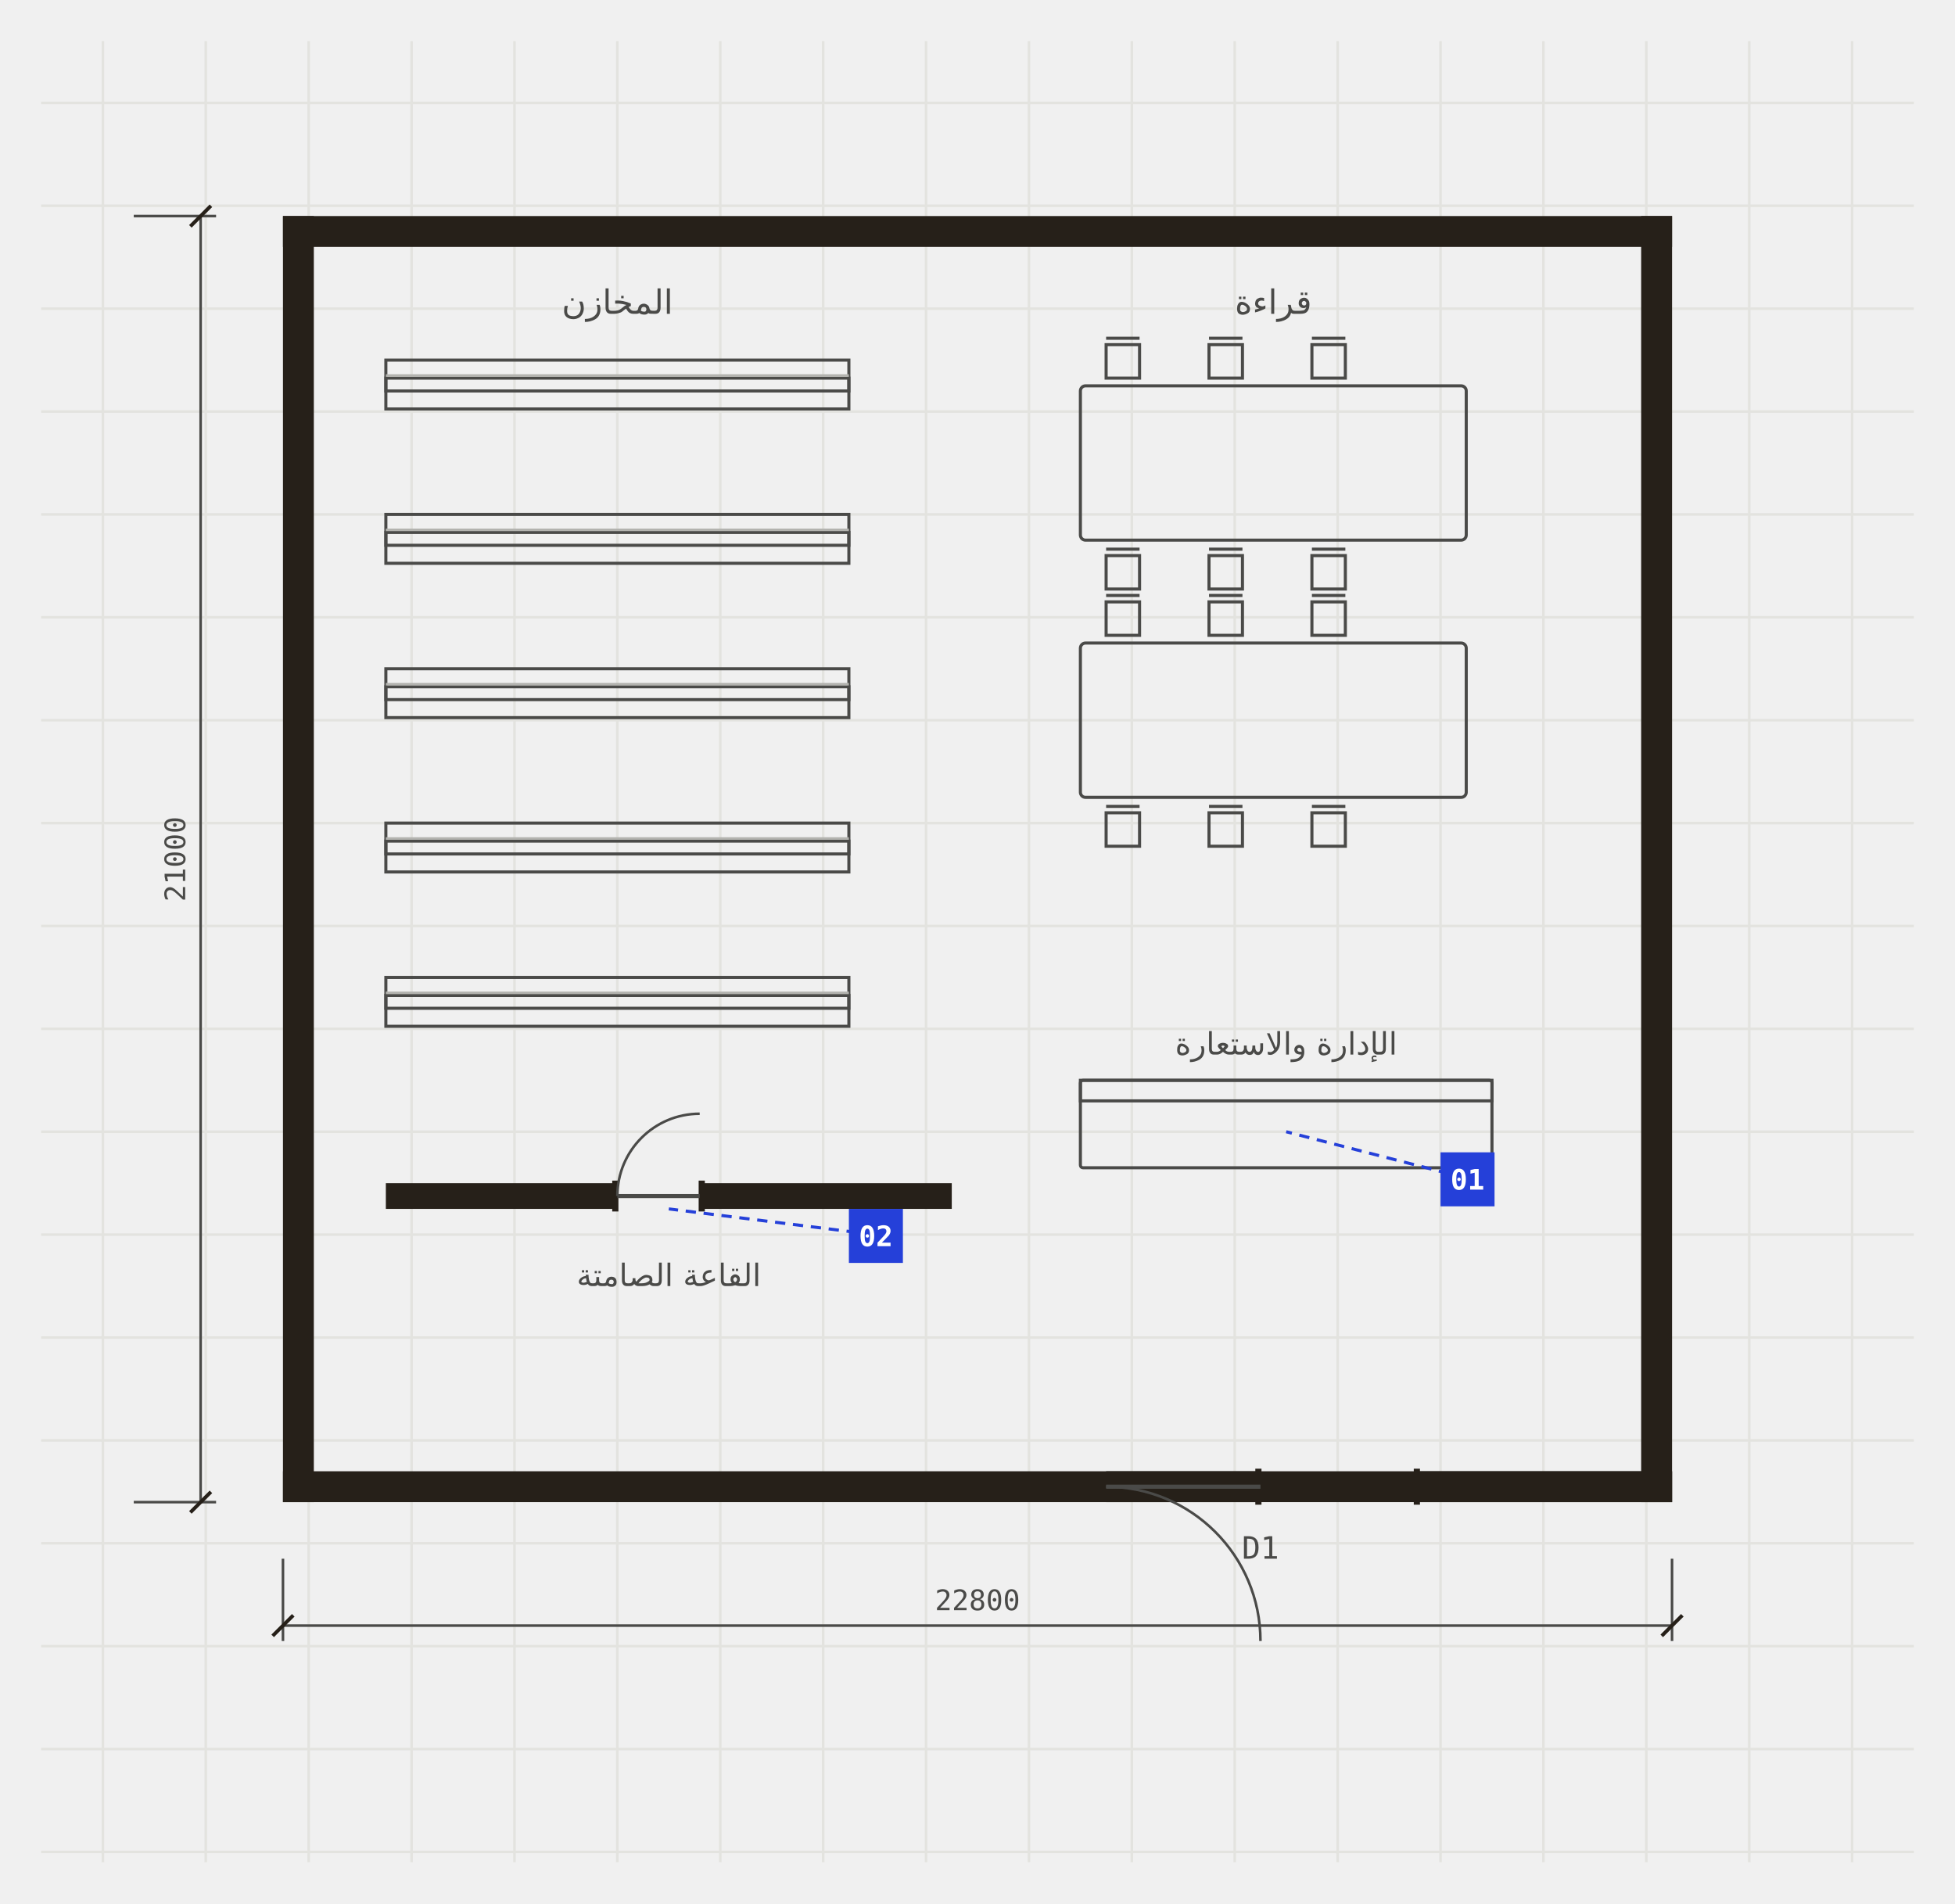
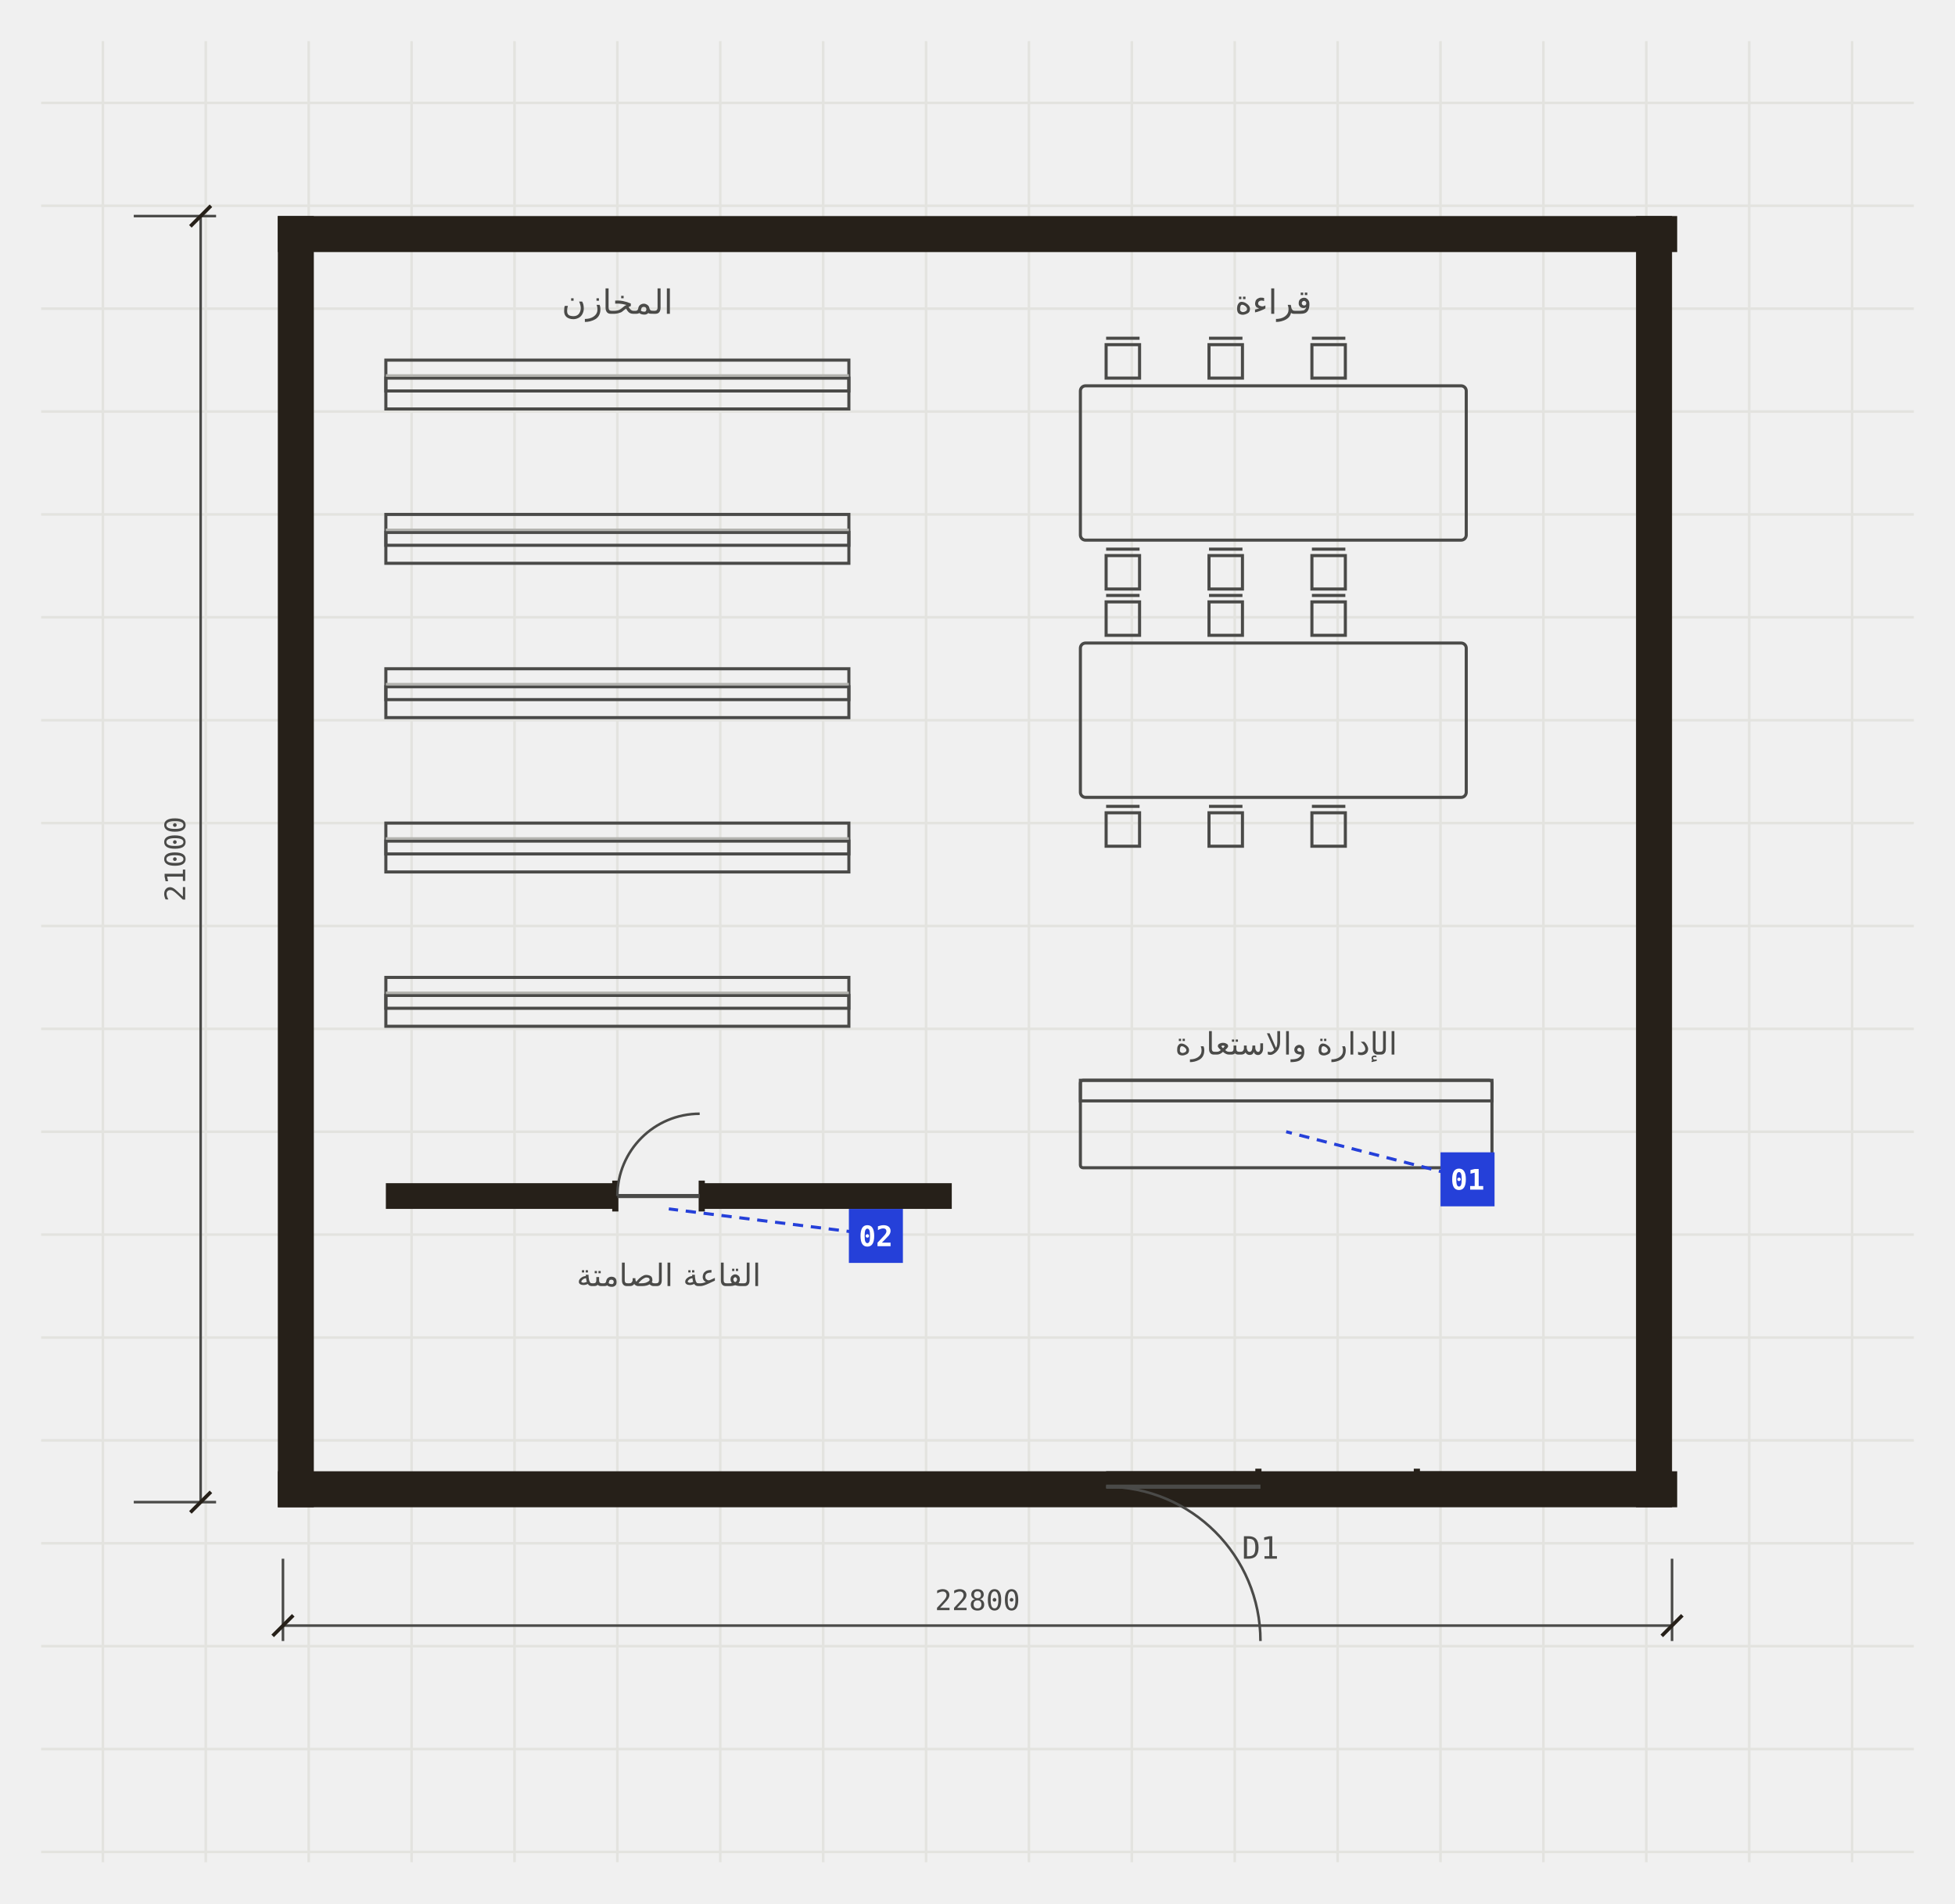
<svg xmlns="http://www.w3.org/2000/svg" viewBox="0 0 760 740" role="img" aria-label="مخطط المكتبة">
  <rect width="760" height="740" fill="none" />
  <g opacity="0.55">
    <line x1="40" y1="16" x2="40" y2="724" stroke="#d9d8d2" stroke-width="1" />
    <line x1="80" y1="16" x2="80" y2="724" stroke="#d9d8d2" stroke-width="1" />
    <line x1="120" y1="16" x2="120" y2="724" stroke="#d9d8d2" stroke-width="1" />
    <line x1="160" y1="16" x2="160" y2="724" stroke="#d9d8d2" stroke-width="1" />
    <line x1="200" y1="16" x2="200" y2="724" stroke="#d9d8d2" stroke-width="1" />
    <line x1="240" y1="16" x2="240" y2="724" stroke="#d9d8d2" stroke-width="1" />
    <line x1="280" y1="16" x2="280" y2="724" stroke="#d9d8d2" stroke-width="1" />
    <line x1="320" y1="16" x2="320" y2="724" stroke="#d9d8d2" stroke-width="1" />
    <line x1="360" y1="16" x2="360" y2="724" stroke="#d9d8d2" stroke-width="1" />
    <line x1="400" y1="16" x2="400" y2="724" stroke="#d9d8d2" stroke-width="1" />
    <line x1="440" y1="16" x2="440" y2="724" stroke="#d9d8d2" stroke-width="1" />
    <line x1="480" y1="16" x2="480" y2="724" stroke="#d9d8d2" stroke-width="1" />
    <line x1="520" y1="16" x2="520" y2="724" stroke="#d9d8d2" stroke-width="1" />
    <line x1="560" y1="16" x2="560" y2="724" stroke="#d9d8d2" stroke-width="1" />
    <line x1="600" y1="16" x2="600" y2="724" stroke="#d9d8d2" stroke-width="1" />
    <line x1="640" y1="16" x2="640" y2="724" stroke="#d9d8d2" stroke-width="1" />
    <line x1="680" y1="16" x2="680" y2="724" stroke="#d9d8d2" stroke-width="1" />
    <line x1="720" y1="16" x2="720" y2="724" stroke="#d9d8d2" stroke-width="1" />
    <line x1="16" y1="40" x2="744" y2="40" stroke="#d9d8d2" stroke-width="1" />
    <line x1="16" y1="80" x2="744" y2="80" stroke="#d9d8d2" stroke-width="1" />
    <line x1="16" y1="120" x2="744" y2="120" stroke="#d9d8d2" stroke-width="1" />
    <line x1="16" y1="160" x2="744" y2="160" stroke="#d9d8d2" stroke-width="1" />
    <line x1="16" y1="200" x2="744" y2="200" stroke="#d9d8d2" stroke-width="1" />
    <line x1="16" y1="240" x2="744" y2="240" stroke="#d9d8d2" stroke-width="1" />
    <line x1="16" y1="280" x2="744" y2="280" stroke="#d9d8d2" stroke-width="1" />
    <line x1="16" y1="320" x2="744" y2="320" stroke="#d9d8d2" stroke-width="1" />
    <line x1="16" y1="360" x2="744" y2="360" stroke="#d9d8d2" stroke-width="1" />
    <line x1="16" y1="400" x2="744" y2="400" stroke="#d9d8d2" stroke-width="1" />
    <line x1="16" y1="440" x2="744" y2="440" stroke="#d9d8d2" stroke-width="1" />
    <line x1="16" y1="480" x2="744" y2="480" stroke="#d9d8d2" stroke-width="1" />
    <line x1="16" y1="520" x2="744" y2="520" stroke="#d9d8d2" stroke-width="1" />
    <line x1="16" y1="560" x2="744" y2="560" stroke="#d9d8d2" stroke-width="1" />
    <line x1="16" y1="600" x2="744" y2="600" stroke="#d9d8d2" stroke-width="1" />
    <line x1="16" y1="640" x2="744" y2="640" stroke="#d9d8d2" stroke-width="1" />
    <line x1="16" y1="680" x2="744" y2="680" stroke="#d9d8d2" stroke-width="1" />
    <line x1="16" y1="720" x2="744" y2="720" stroke="#d9d8d2" stroke-width="1" />
  </g>
-   <rect x="110.0" y="84.0" width="540.0" height="12.0" fill="#262019" />
-   <rect x="110.0" y="84.0" width="12.0" height="500.0" fill="#262019" />
-   <rect x="638.0" y="84.0" width="12.0" height="500.0" fill="#262019" />
-   <rect x="110.0" y="572.0" width="540.0" height="12.0" fill="#262019" />
+   <rect x="108.0" y="84.0" width="544.0" height="14.0" fill="#262019" />
+   <rect x="108.0" y="84.0" width="14.0" height="502.0" fill="#262019" />
+   <rect x="636.0" y="84.0" width="14.0" height="502.0" fill="#262019" />
+   <rect x="108.0" y="572.0" width="544.0" height="14.0" fill="#262019" />
  <rect x="150" y="140" width="180" height="12" rx="0" fill="none" stroke="#4a4a48" stroke-width="1.2" />
  <rect x="150" y="147" width="180" height="12" rx="0" fill="none" stroke="#4a4a48" stroke-width="1.2" />
  <line x1="150" y1="146" x2="330" y2="146" stroke="#b3b3af" stroke-width="1" />
  <rect x="150" y="200" width="180" height="12" rx="0" fill="none" stroke="#4a4a48" stroke-width="1.2" />
  <rect x="150" y="207" width="180" height="12" rx="0" fill="none" stroke="#4a4a48" stroke-width="1.2" />
  <line x1="150" y1="206" x2="330" y2="206" stroke="#b3b3af" stroke-width="1" />
  <rect x="150" y="260" width="180" height="12" rx="0" fill="none" stroke="#4a4a48" stroke-width="1.2" />
  <rect x="150" y="267" width="180" height="12" rx="0" fill="none" stroke="#4a4a48" stroke-width="1.2" />
  <line x1="150" y1="266" x2="330" y2="266" stroke="#b3b3af" stroke-width="1" />
  <rect x="150" y="320" width="180" height="12" rx="0" fill="none" stroke="#4a4a48" stroke-width="1.2" />
  <rect x="150" y="327" width="180" height="12" rx="0" fill="none" stroke="#4a4a48" stroke-width="1.2" />
  <line x1="150" y1="326" x2="330" y2="326" stroke="#b3b3af" stroke-width="1" />
  <rect x="150" y="380" width="180" height="12" rx="0" fill="none" stroke="#4a4a48" stroke-width="1.2" />
  <rect x="150" y="387" width="180" height="12" rx="0" fill="none" stroke="#4a4a48" stroke-width="1.2" />
  <line x1="150" y1="386" x2="330" y2="386" stroke="#b3b3af" stroke-width="1" />
  <text x="240" y="122" font-family="'IBM Plex Sans Arabic','Alexandria','Segoe UI',sans-serif" font-size="13" fill="#4a4a48" text-anchor="middle">المخازن</text>
  <rect x="420" y="150" width="150" height="60" rx="2" fill="none" stroke="#4a4a48" stroke-width="1.2" />
  <rect x="430" y="134" width="13" height="13" rx="0" fill="none" stroke="#4a4a48" stroke-width="1.2" />
  <line x1="430" y1="131.5" x2="443" y2="131.5" stroke="#4a4a48" stroke-width="1.2" />
  <rect x="470" y="134" width="13" height="13" rx="0" fill="none" stroke="#4a4a48" stroke-width="1.2" />
  <line x1="470" y1="131.5" x2="483" y2="131.5" stroke="#4a4a48" stroke-width="1.2" />
  <rect x="510" y="134" width="13" height="13" rx="0" fill="none" stroke="#4a4a48" stroke-width="1.2" />
  <line x1="510" y1="131.5" x2="523" y2="131.5" stroke="#4a4a48" stroke-width="1.2" />
  <rect x="430" y="216" width="13" height="13" rx="0" fill="none" stroke="#4a4a48" stroke-width="1.2" />
  <line x1="430" y1="213.5" x2="443" y2="213.5" stroke="#4a4a48" stroke-width="1.2" />
  <rect x="470" y="216" width="13" height="13" rx="0" fill="none" stroke="#4a4a48" stroke-width="1.2" />
  <line x1="470" y1="213.5" x2="483" y2="213.5" stroke="#4a4a48" stroke-width="1.2" />
  <rect x="510" y="216" width="13" height="13" rx="0" fill="none" stroke="#4a4a48" stroke-width="1.2" />
  <line x1="510" y1="213.5" x2="523" y2="213.5" stroke="#4a4a48" stroke-width="1.2" />
  <rect x="420" y="250" width="150" height="60" rx="2" fill="none" stroke="#4a4a48" stroke-width="1.2" />
  <rect x="430" y="234" width="13" height="13" rx="0" fill="none" stroke="#4a4a48" stroke-width="1.2" />
  <line x1="430" y1="231.5" x2="443" y2="231.5" stroke="#4a4a48" stroke-width="1.2" />
  <rect x="470" y="234" width="13" height="13" rx="0" fill="none" stroke="#4a4a48" stroke-width="1.2" />
  <line x1="470" y1="231.5" x2="483" y2="231.5" stroke="#4a4a48" stroke-width="1.2" />
  <rect x="510" y="234" width="13" height="13" rx="0" fill="none" stroke="#4a4a48" stroke-width="1.2" />
  <line x1="510" y1="231.5" x2="523" y2="231.5" stroke="#4a4a48" stroke-width="1.2" />
  <rect x="430" y="316" width="13" height="13" rx="0" fill="none" stroke="#4a4a48" stroke-width="1.2" />
  <line x1="430" y1="313.5" x2="443" y2="313.5" stroke="#4a4a48" stroke-width="1.2" />
  <rect x="470" y="316" width="13" height="13" rx="0" fill="none" stroke="#4a4a48" stroke-width="1.2" />
  <line x1="470" y1="313.5" x2="483" y2="313.5" stroke="#4a4a48" stroke-width="1.2" />
  <rect x="510" y="316" width="13" height="13" rx="0" fill="none" stroke="#4a4a48" stroke-width="1.2" />
  <line x1="510" y1="313.5" x2="523" y2="313.5" stroke="#4a4a48" stroke-width="1.2" />
  <text x="495" y="122" font-family="'IBM Plex Sans Arabic','Alexandria','Segoe UI',sans-serif" font-size="13" fill="#4a4a48" text-anchor="middle">قراءة</text>
  <rect x="420" y="420" width="160" height="34" rx="1" fill="none" stroke="#4a4a48" stroke-width="1.2" />
  <rect x="420" y="420" width="160" height="8" rx="0" fill="none" stroke="#4a4a48" stroke-width="1.2" />
  <text x="500" y="410" font-family="'IBM Plex Sans Arabic','Alexandria','Segoe UI',sans-serif" font-size="12" fill="#4a4a48" text-anchor="middle">الإدارة والاستعارة</text>
  <rect x="150.0" y="460.0" width="90.0" height="10.0" fill="#262019" />
  <rect x="272.0" y="460.0" width="98.0" height="10.0" fill="#262019" />
  <rect x="238.0" y="459.0" width="2.4" height="12.0" fill="#262019" />
  <rect x="271.6" y="459.0" width="2.4" height="12.0" fill="#262019" />
  <path d="M240 465 L272 465" stroke="#4a4a48" stroke-width="1.6" fill="none" />
  <path d="M240 465 A 32 32 0 0 1 272 433" stroke="#4a4a48" stroke-width="1" fill="none" stroke-dasharray="none" />
  <text x="260" y="500" font-family="'IBM Plex Sans Arabic','Alexandria','Segoe UI',sans-serif" font-size="12" fill="#4a4a48" text-anchor="middle">القاعة الصامتة</text>
  <rect x="430.0" y="572.0" width="60.0" height="12.0" fill="#262019" />
  <rect x="550.0" y="572.0" width="100.0" height="12.0" fill="#262019" />
  <rect x="488.0" y="571.0" width="2.4" height="14.0" fill="#262019" />
  <rect x="549.6" y="571.0" width="2.4" height="14.0" fill="#262019" />
  <path d="M430 578 L490 578" stroke="#4a4a48" stroke-width="1.6" fill="none" />
  <path d="M430 578 A 60 60 0 0 1 490 638" stroke="#4a4a48" stroke-width="1" fill="none" stroke-dasharray="none" />
  <text x="490" y="606" font-family="'Geist Mono','IBM Plex Mono',ui-monospace,SFMono-Regular,Menlo,monospace" font-size="12" fill="#4a4a48" text-anchor="middle">D1</text>
  <g stroke="#4a4a48" stroke-width="1">
    <line x1="110" y1="606" x2="110" y2="638" />
    <line x1="650" y1="606" x2="650" y2="638" />
    <line x1="110" y1="632" x2="650" y2="632" />
  </g>
  <path d="M106 636 L114 628" stroke="#262019" stroke-width="1.4" />
  <path d="M646 636 L654 628" stroke="#262019" stroke-width="1.4" />
  <text x="380" y="626" font-family="'Geist Mono','IBM Plex Mono',ui-monospace,SFMono-Regular,Menlo,monospace" font-size="11" fill="#4a4a48" text-anchor="middle">22800</text>
  <g stroke="#4a4a48" stroke-width="1">
    <line x1="52" y1="84" x2="84" y2="84" />
    <line x1="52" y1="584" x2="84" y2="584" />
    <line x1="78" y1="84" x2="78" y2="584" />
  </g>
  <path d="M74 88 L82 80" stroke="#262019" stroke-width="1.4" />
  <path d="M74 588 L82 580" stroke="#262019" stroke-width="1.4" />
  <text x="72" y="334" font-family="'Geist Mono','IBM Plex Mono',ui-monospace,SFMono-Regular,Menlo,monospace" font-size="11" fill="#4a4a48" text-anchor="middle" transform="rotate(-90 72 334)">21000</text>
  <line x1="570" y1="458" x2="500" y2="440" stroke="#2540D9" stroke-width="1.2" stroke-dasharray="4 3" />
  <rect x="560" y="448" width="21" height="21" fill="#2540D9" />
  <text x="570.5" y="462.5" font-family="'Geist Mono','IBM Plex Mono',ui-monospace,SFMono-Regular,Menlo,monospace" font-size="11" fill="#ffffff" text-anchor="middle" font-weight="700">01</text>
  <line x1="340" y1="480" x2="260" y2="470" stroke="#2540D9" stroke-width="1.2" stroke-dasharray="4 3" />
  <rect x="330" y="470" width="21" height="21" fill="#2540D9" />
  <text x="340.5" y="484.5" font-family="'Geist Mono','IBM Plex Mono',ui-monospace,SFMono-Regular,Menlo,monospace" font-size="11" fill="#ffffff" text-anchor="middle" font-weight="700">02</text>
</svg>
